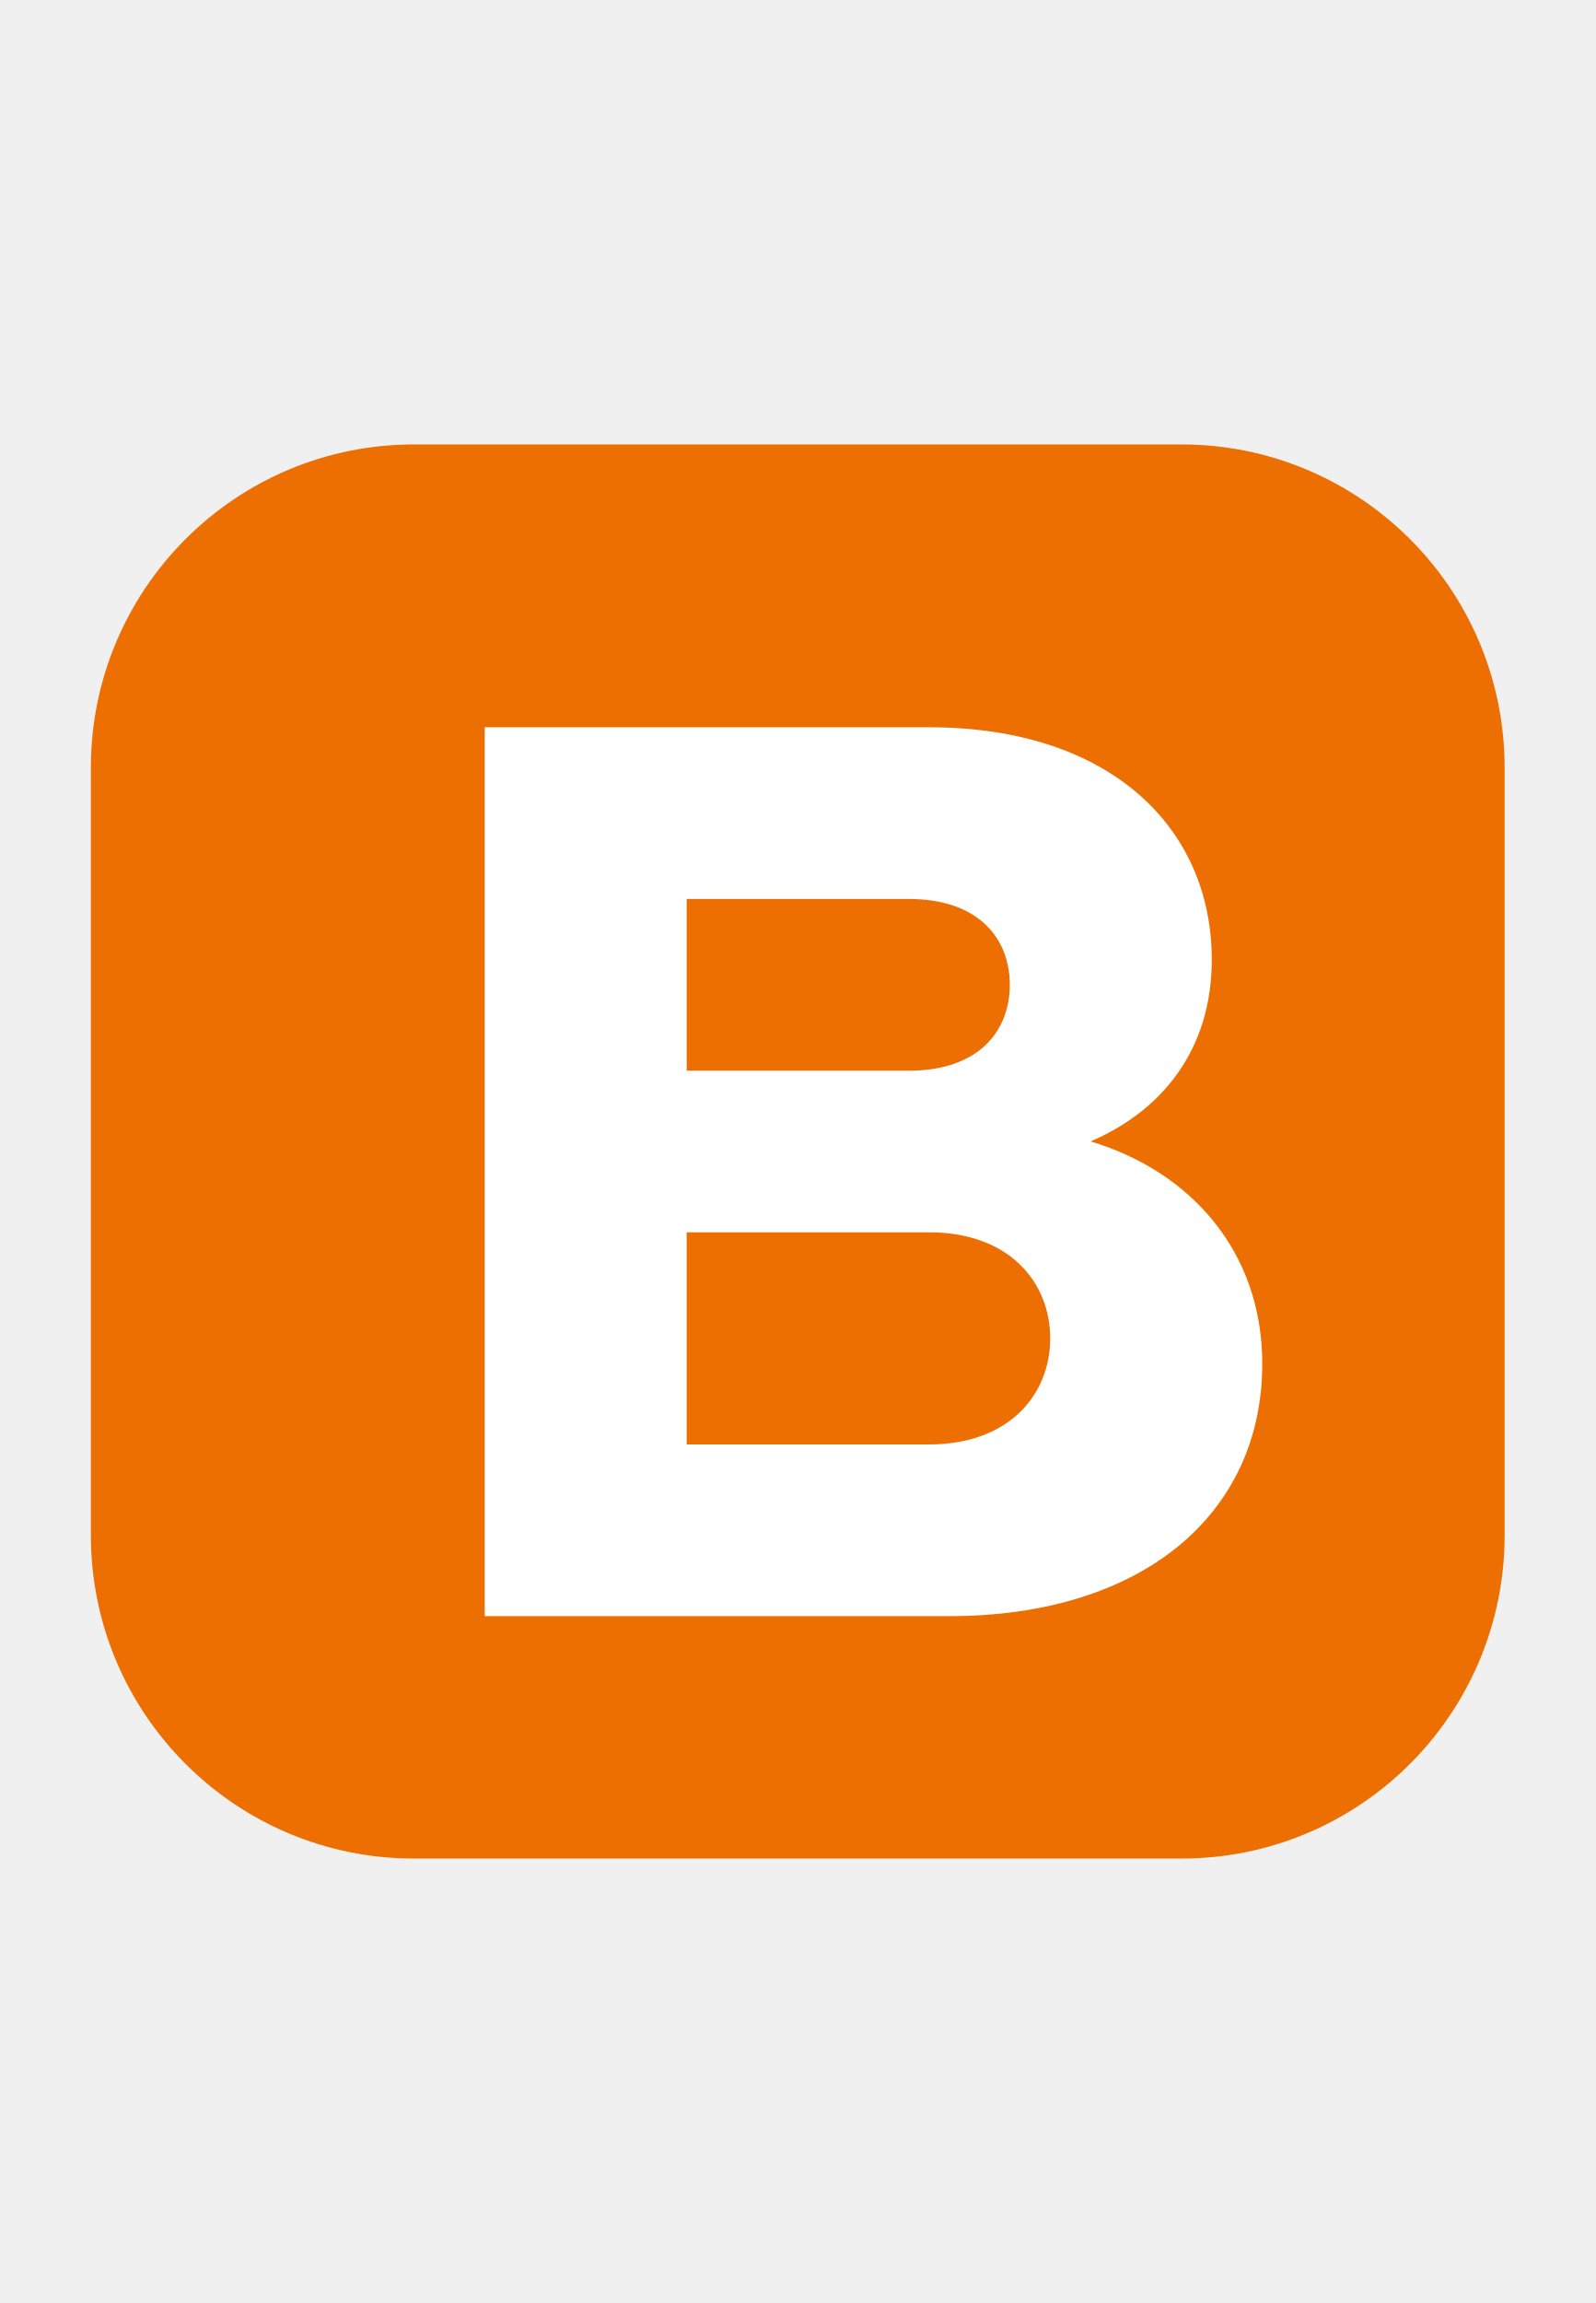
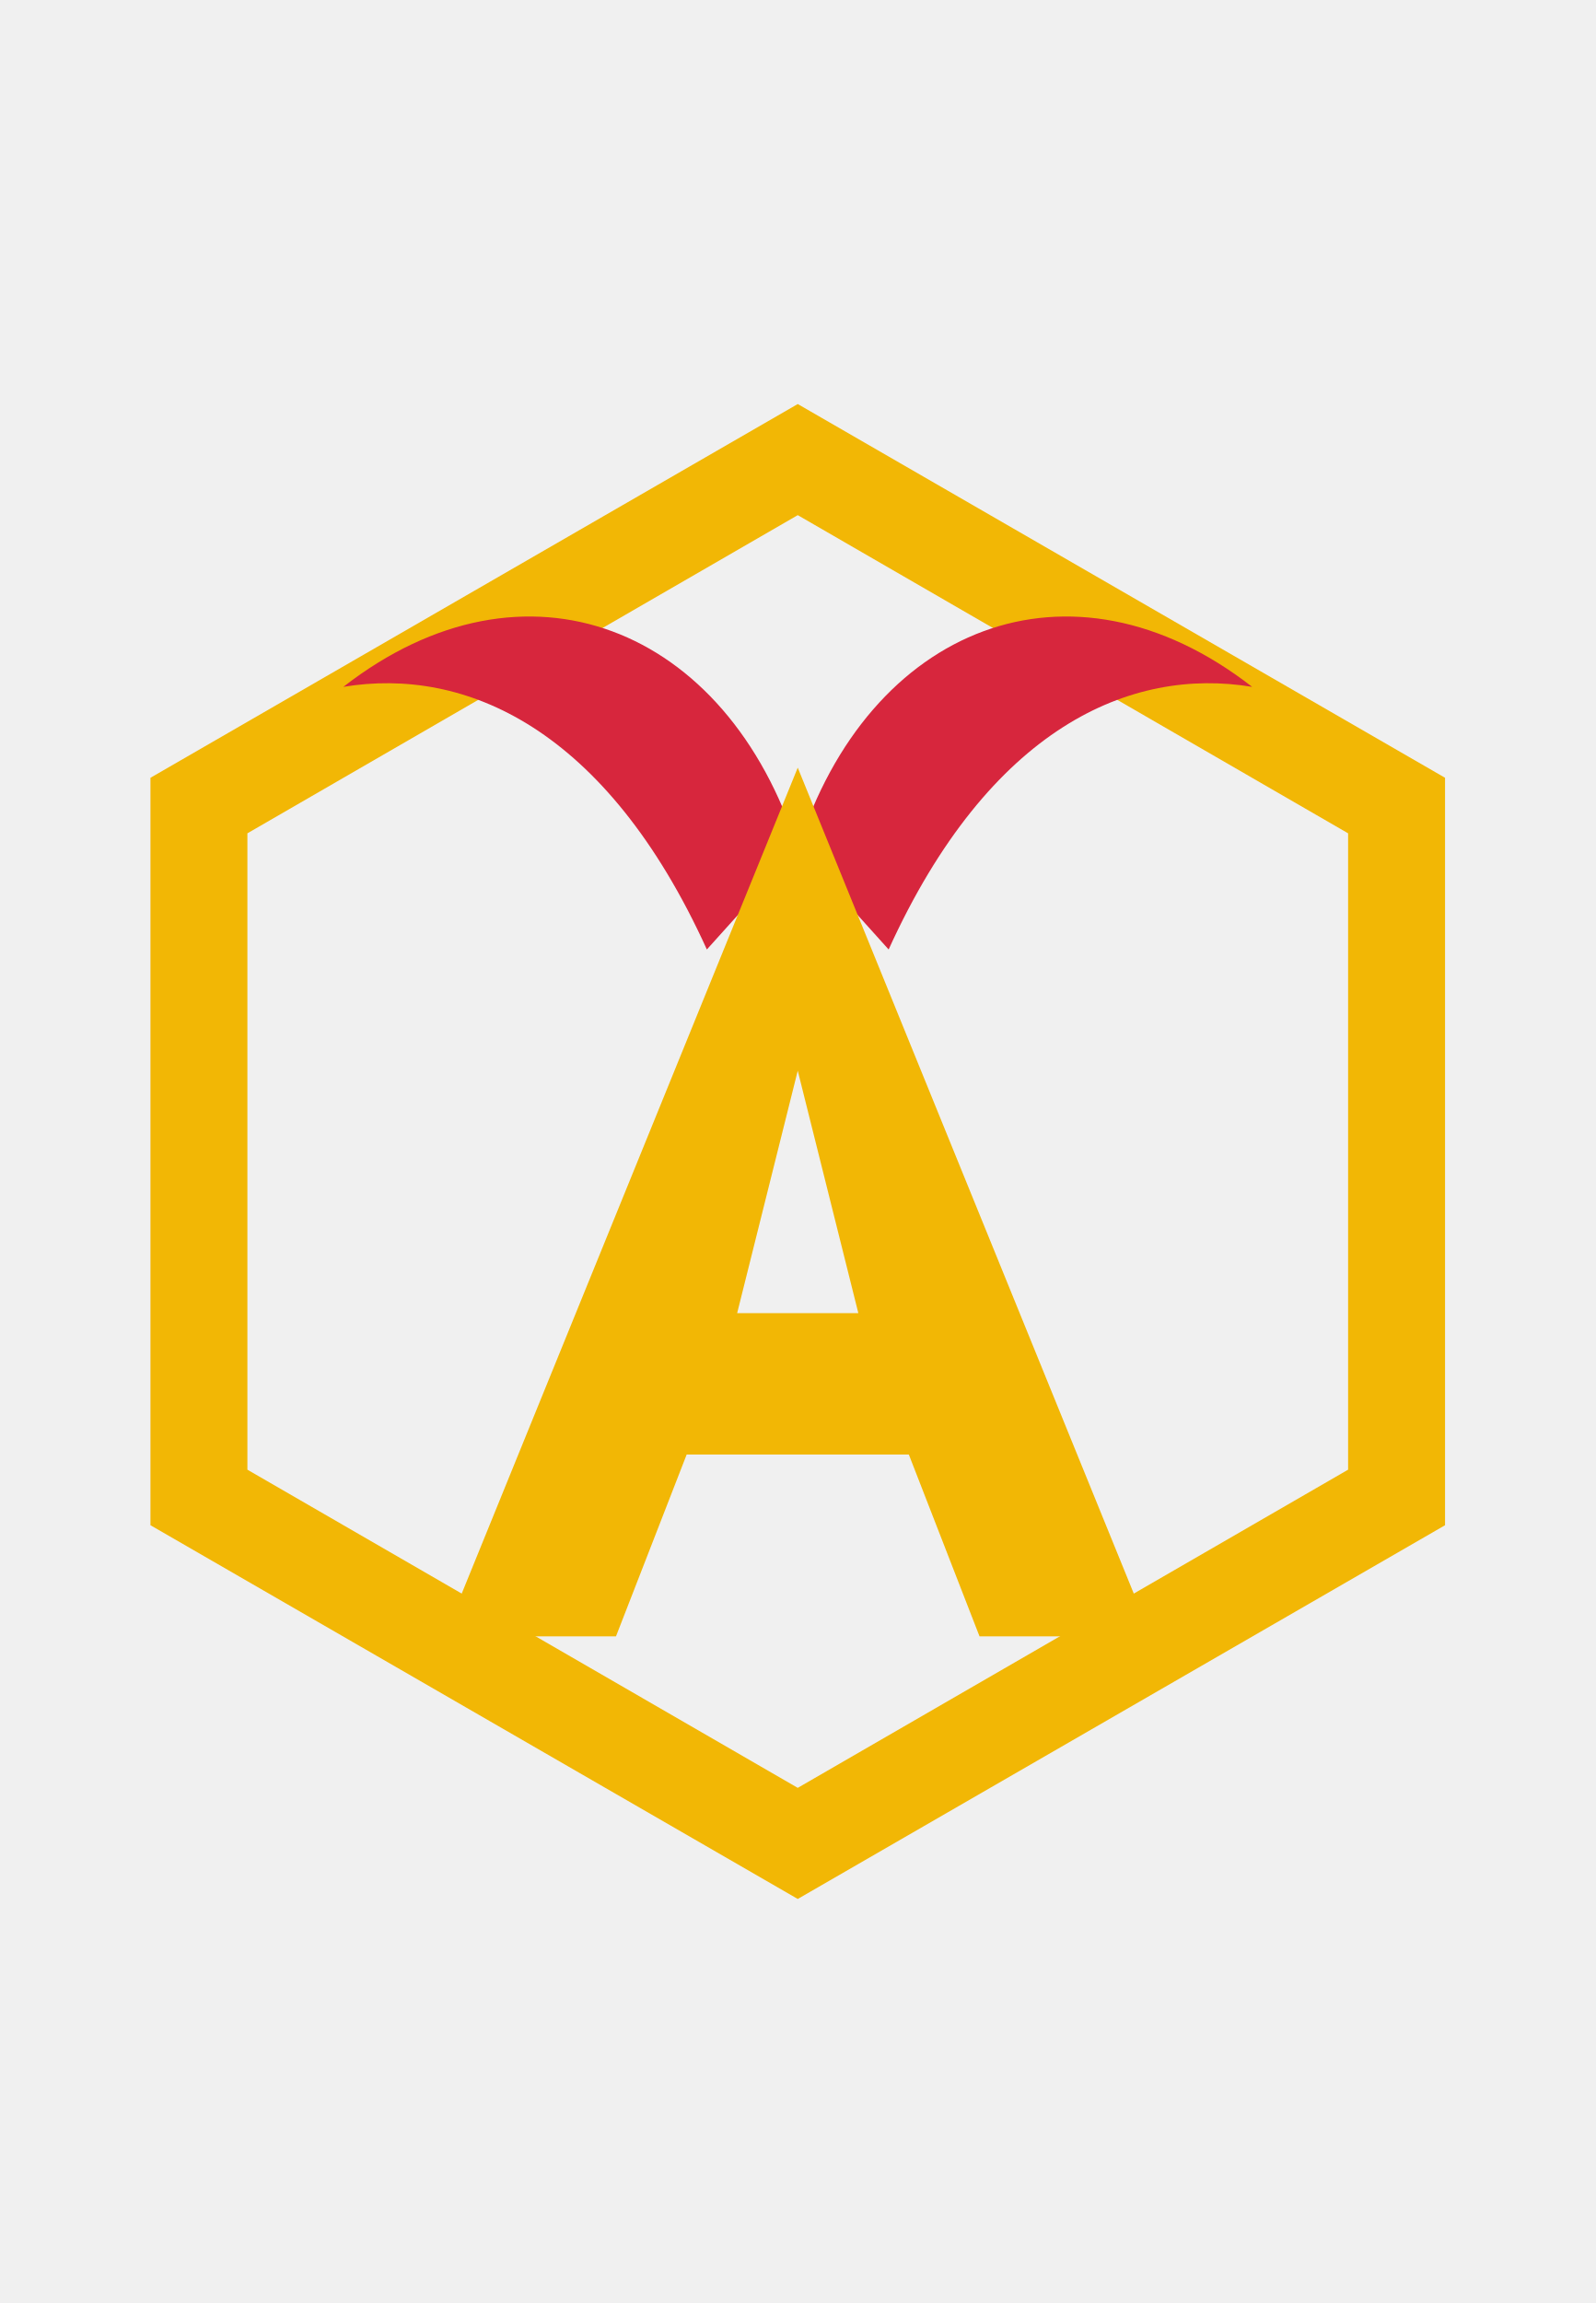
<svg xmlns="http://www.w3.org/2000/svg" viewBox="0 0 158 228">
-   <rect x="9" y="44" width="140" height="140" rx="32" ry="32" fill="#ed6f02" />
-   <path fill="#ffffff" fill-rule="evenodd" d="M 48 72 L 92 72 C 110 72 120 82 120 95 C 120 104 115 110 108 113 C 118 116 125 124 125 135 C 125 150 113 160 94 160 L 48 160 Z M 68 89 L 68 106 L 90 106 C 97 106 100 102 100 97.5 C 100 93 97 89 90 89 Z M 68 122 L 68 143 L 92 143 C 100 143 104 138 104 132.5 C 104 127 100 122 92 122 Z" />
+   <path fill="#f2b705" fill-rule="evenodd" d="M 79 40 L 143.1 77 L 143.1 151 L 79 188 L 14.9 151 L 14.9 77 Z M 79 51 L 133.5 82.5 L 133.5 145.5 L 79 177 L 24.5 145.5 L 24.5 82.5 Z" />
+   <path fill="#d7263d" d="M 79 84 C 72 62 52 54 34 68 C 46 66 60 72 70 94 Z" />
+   <path fill="#d7263d" d="M 79 84 C 86 62 106 54 124 68 C 112 66 98 72 88 94 Z" />
+   <path fill="#f2b705" fill-rule="evenodd" d="M 79 76 L 114 162 L 97 162 L 90 144 L 68 144 L 61 162 L 44 162 Z M 79 106 L 73 130 L 85 130 Z" />
</svg>
